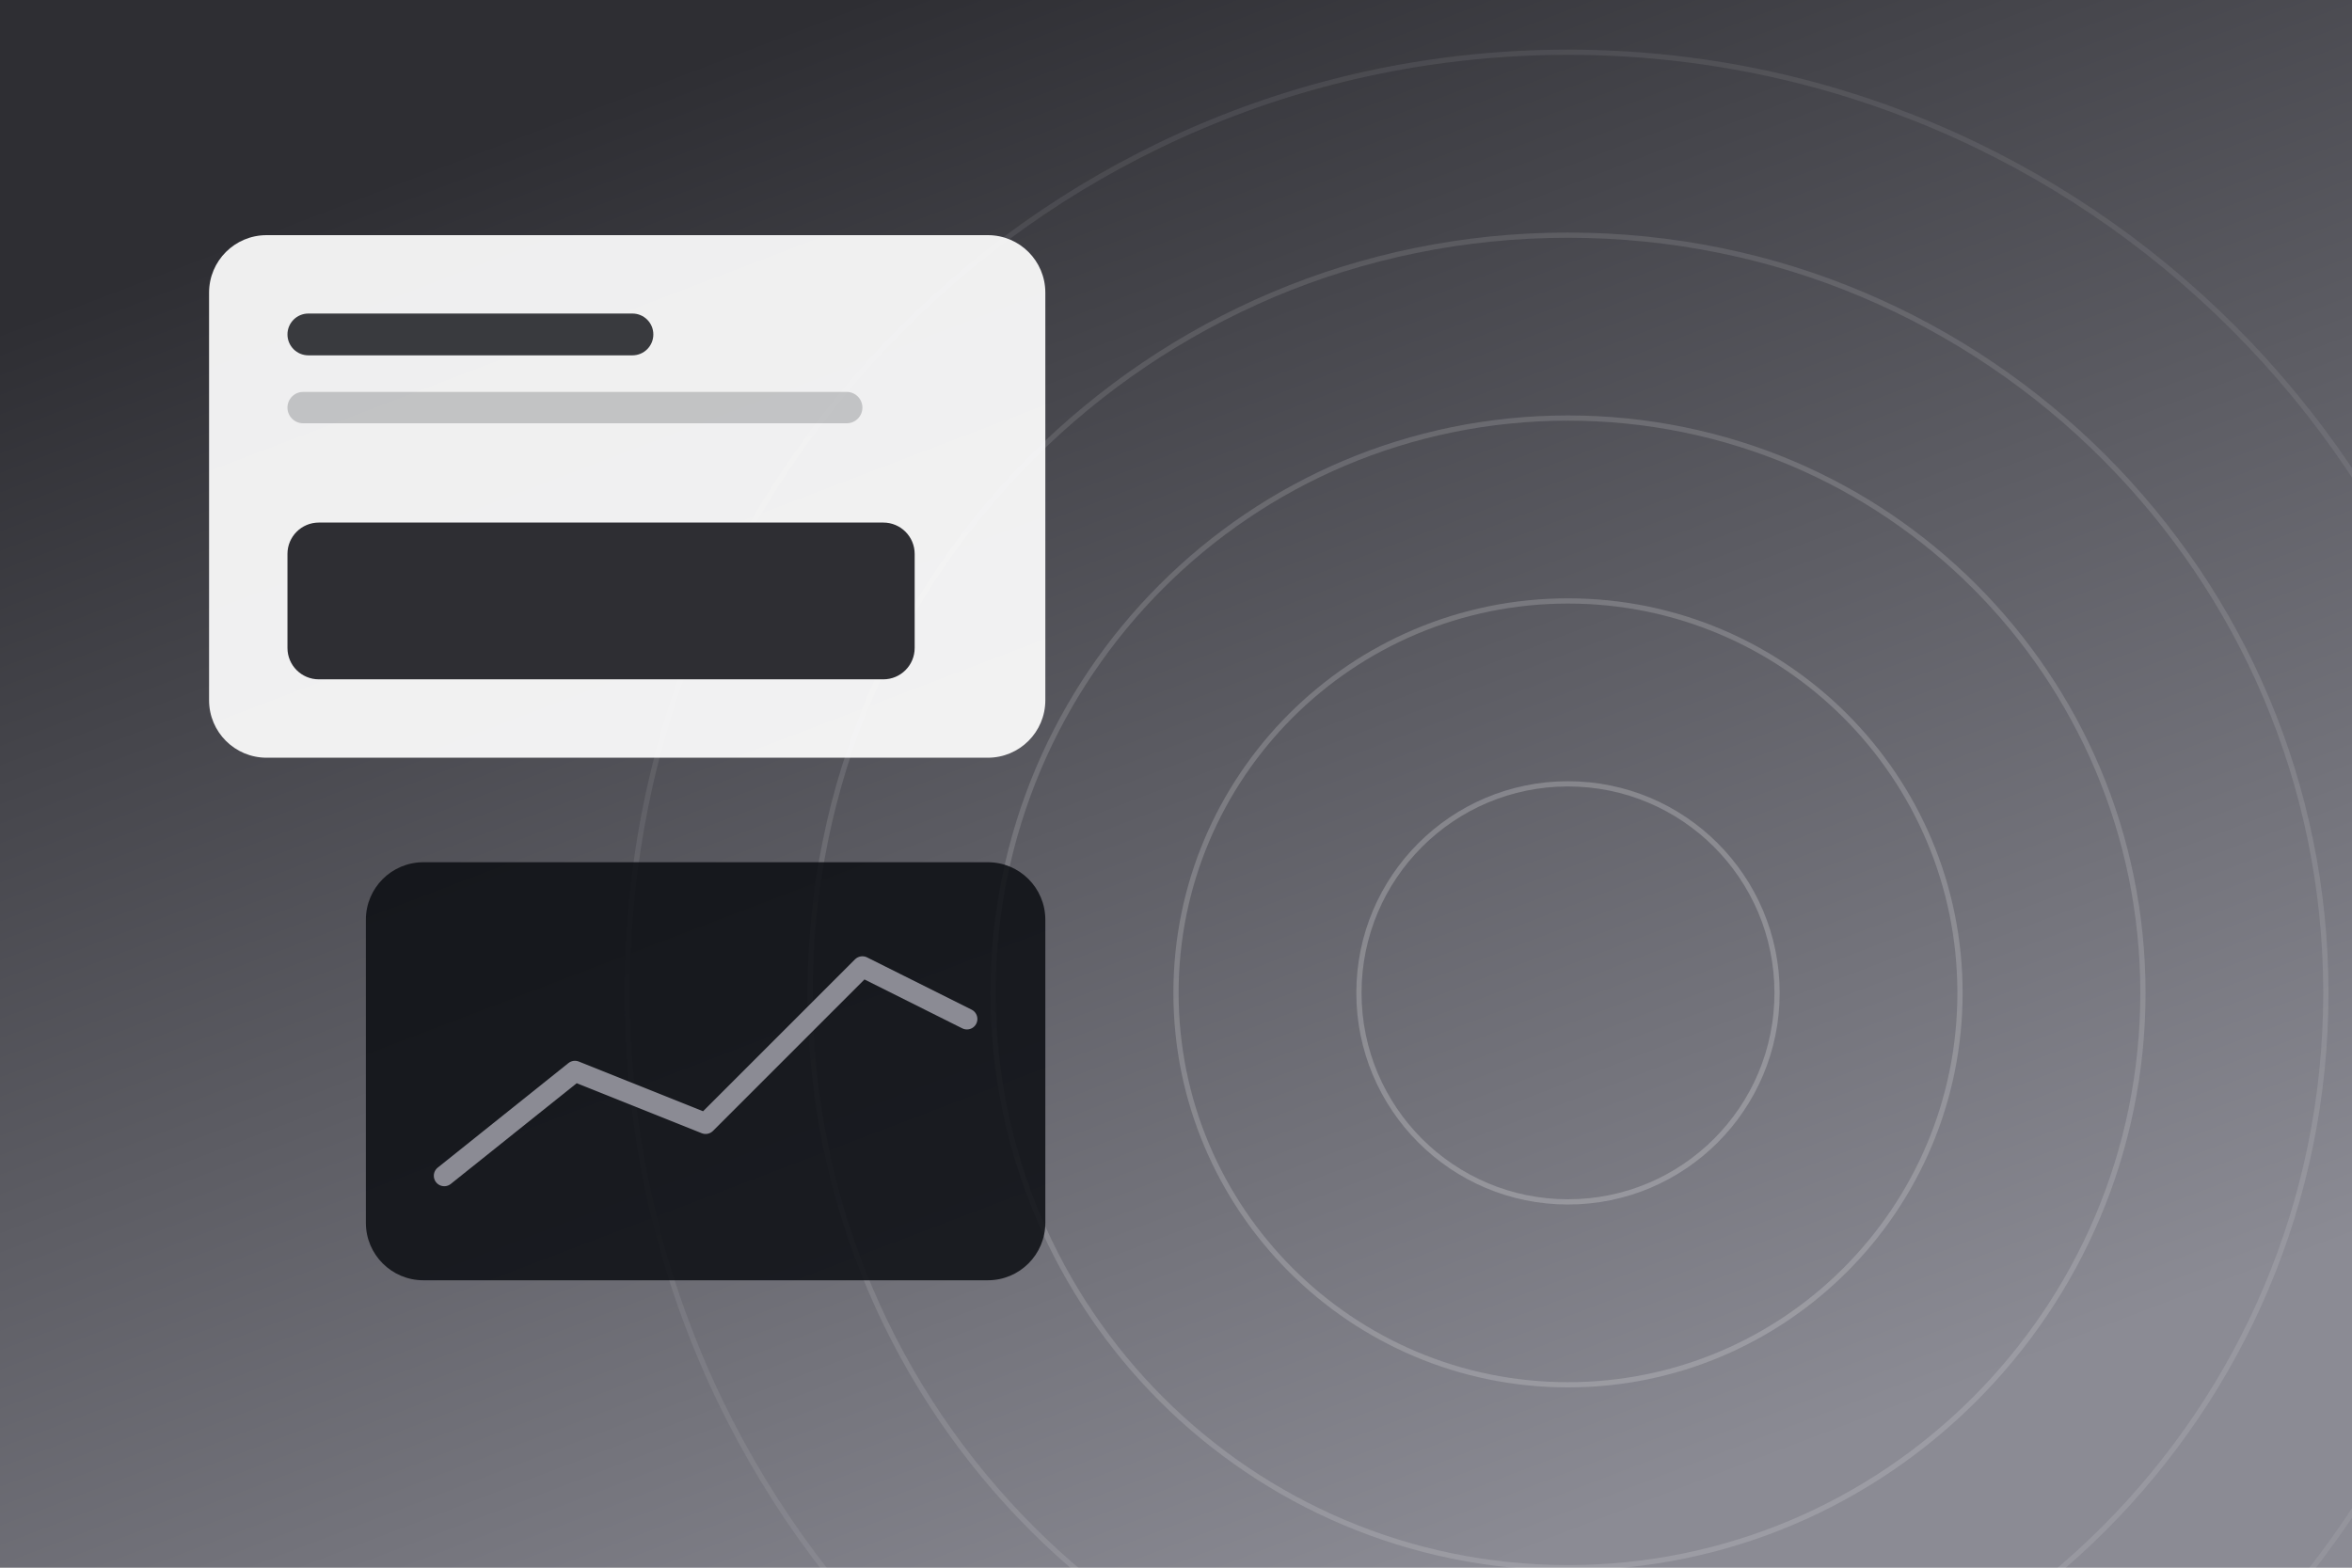
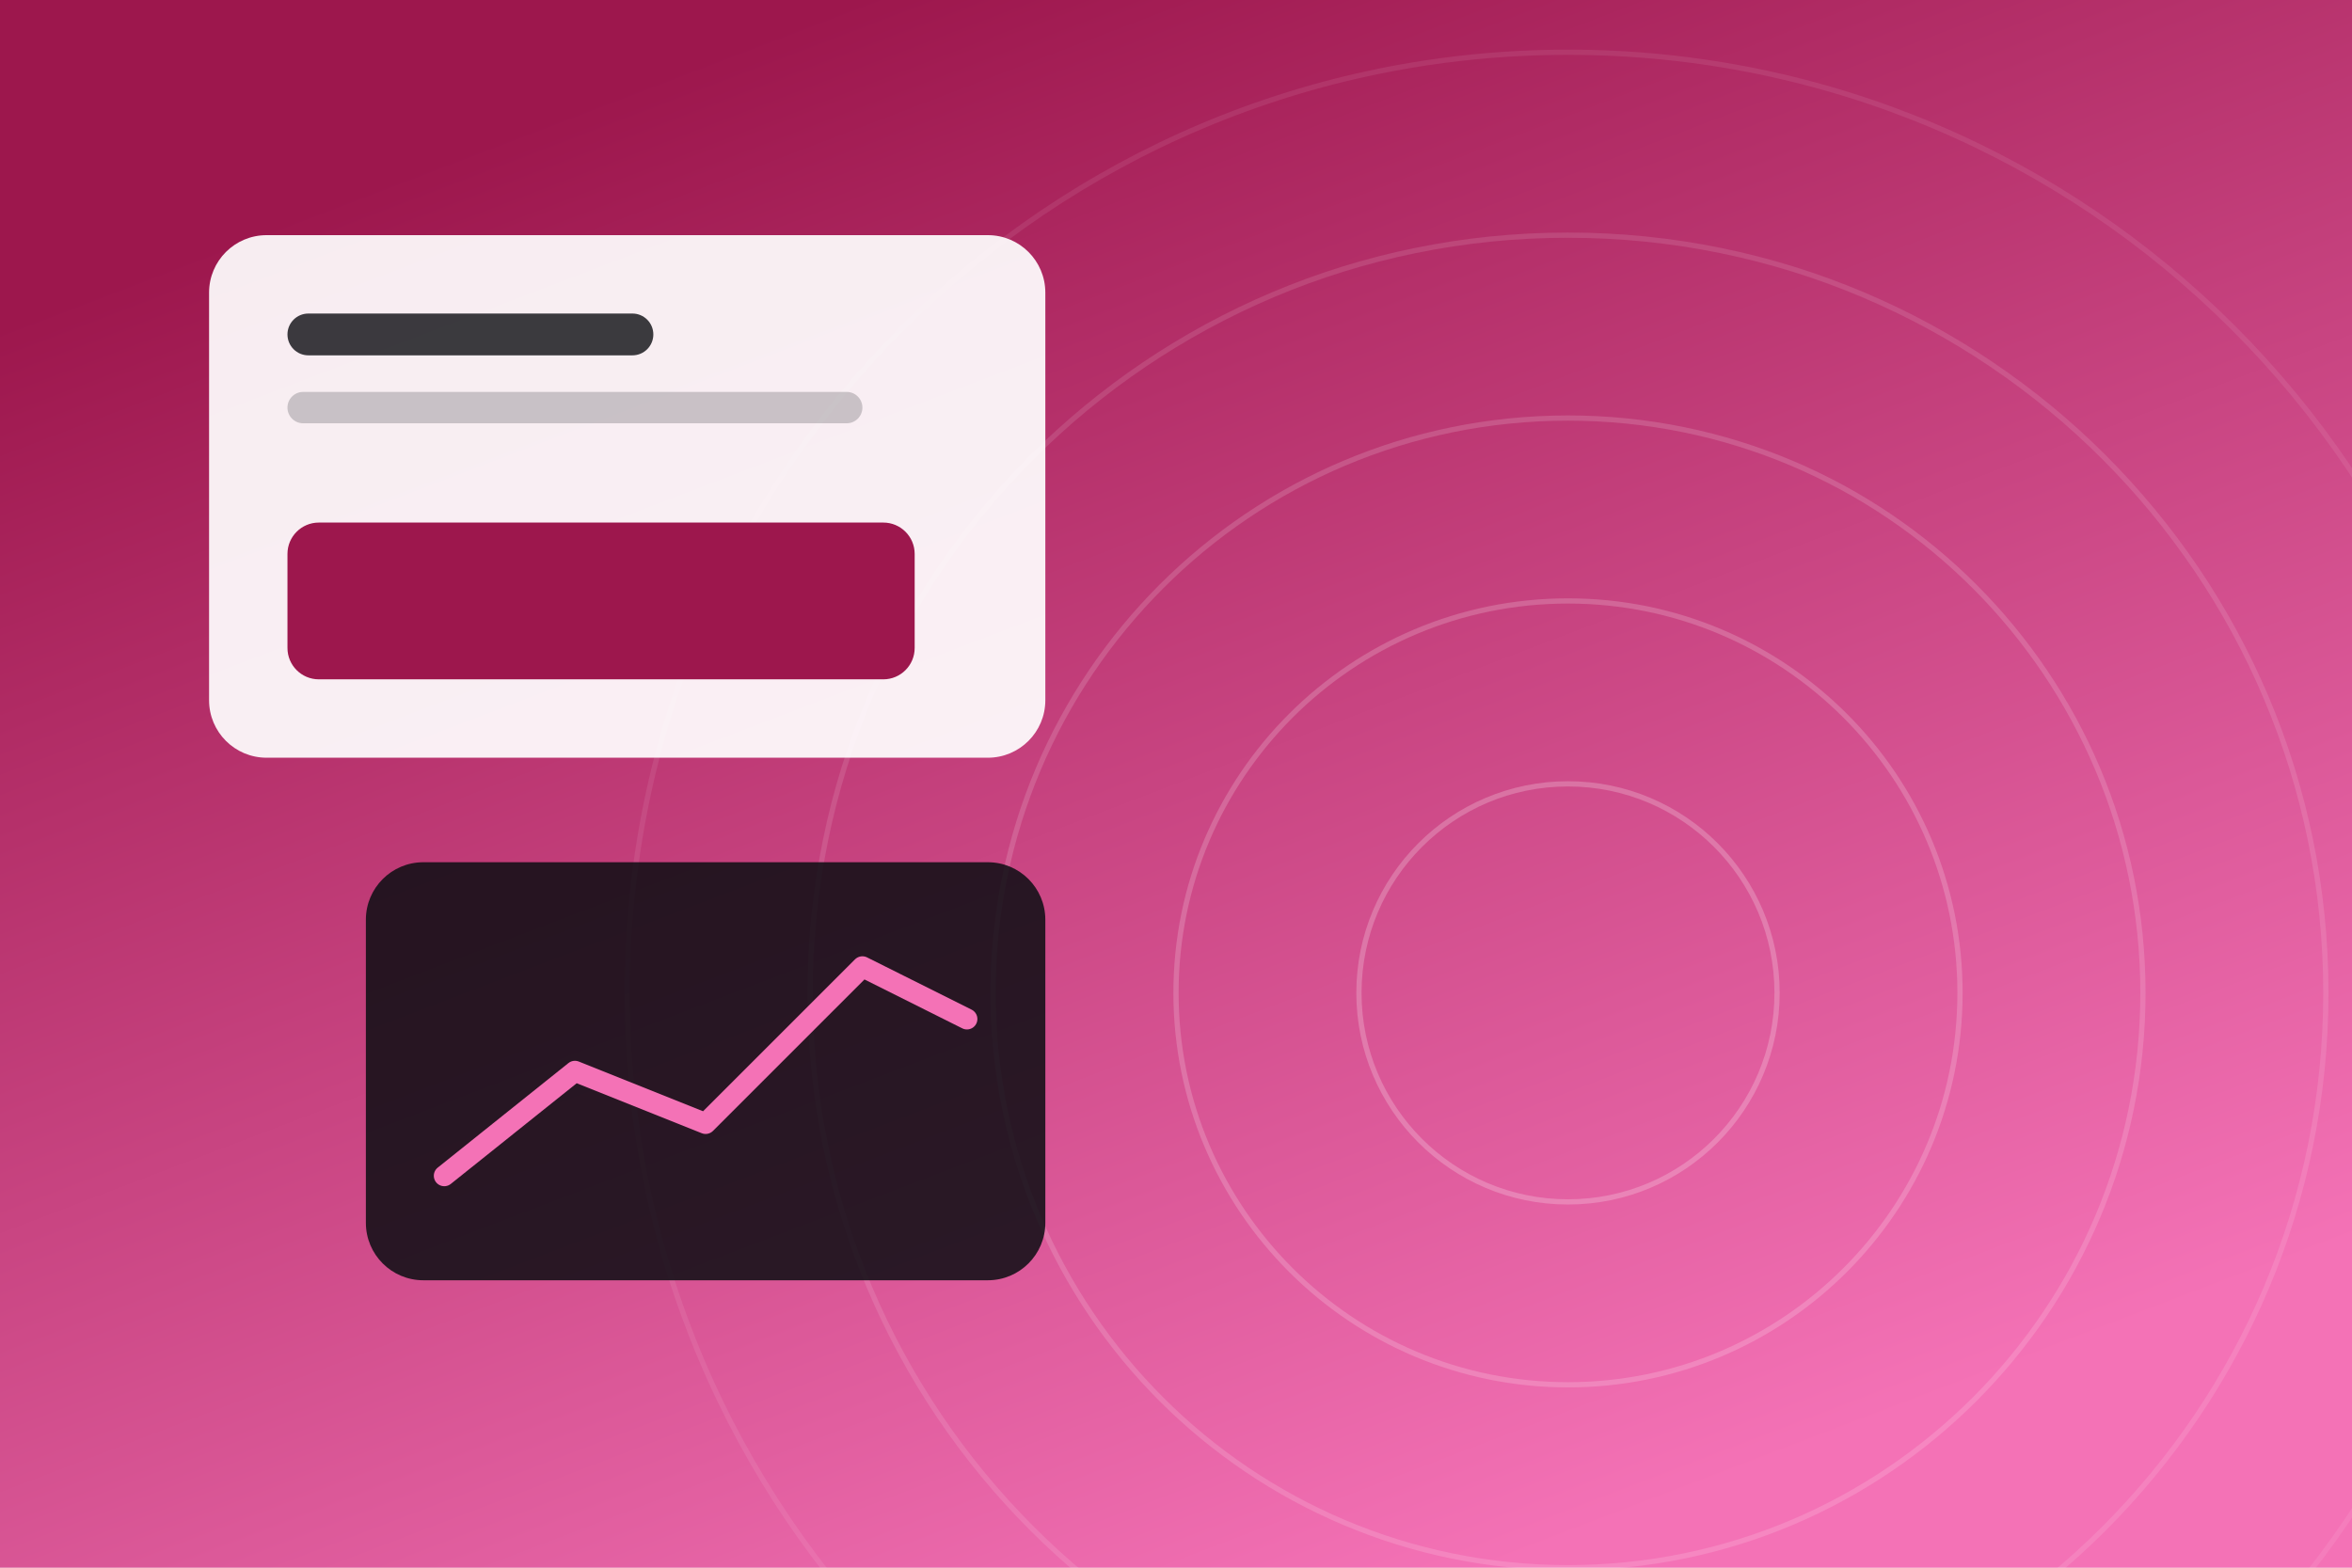
<svg xmlns="http://www.w3.org/2000/svg" viewBox="0 0 900 600" width="900" height="600">
  <defs>
    <linearGradient id="g" gradientTransform="rotate(60 .5 .5)">
-       <stop offset="0" stop-color="#2E2E33" />
-       <stop offset="1" stop-color="#8B8B94" />
+       <stop offset="0" stop-color="#9D174D" />
+       <stop offset="1" stop-color="#F472B6" />
    </linearGradient>
  </defs>
  <rect width="900" height="600" fill="url(#g)" />
  <circle cx="600" cy="380" r="80" fill="none" stroke="#fff" stroke-opacity="0.22" stroke-width="2" />
  <circle cx="600" cy="380" r="150" fill="none" stroke="#fff" stroke-opacity="0.185" stroke-width="2" />
  <circle cx="600" cy="380" r="220" fill="none" stroke="#fff" stroke-opacity="0.15" stroke-width="2" />
  <circle cx="600" cy="380" r="290" fill="none" stroke="#fff" stroke-opacity="0.115" stroke-width="2" />
  <circle cx="600" cy="380" r="360" fill="none" stroke="#fff" stroke-opacity="0.08" stroke-width="2" />
  <rect x="80" y="90" width="320" height="200" rx="22" fill="#fff" opacity=".92" />
  <rect x="110" y="120" width="140" height="16" rx="8" fill="#0B0D12" opacity=".8" />
  <rect x="110" y="150" width="220" height="12" rx="6" fill="#0B0D12" opacity=".2" />
-   <rect x="110" y="200" width="240" height="60" rx="12" fill="#2E2E33" />
+   <rect x="110" y="200" width="240" height="60" rx="12" fill="#9D174D" />
  <rect x="140" y="330" width="260" height="160" rx="22" fill="#0B0D12" opacity=".85" />
-   <path d="M170 450 L220 410 L270 430 L330 370 L370 390" stroke="#8B8B94" stroke-width="8" fill="none" stroke-linecap="round" stroke-linejoin="round" />
+   <path d="M170 450 L220 410 L270 430 L330 370 L370 390" stroke="#F472B6" stroke-width="8" fill="none" stroke-linecap="round" stroke-linejoin="round" />
</svg>
